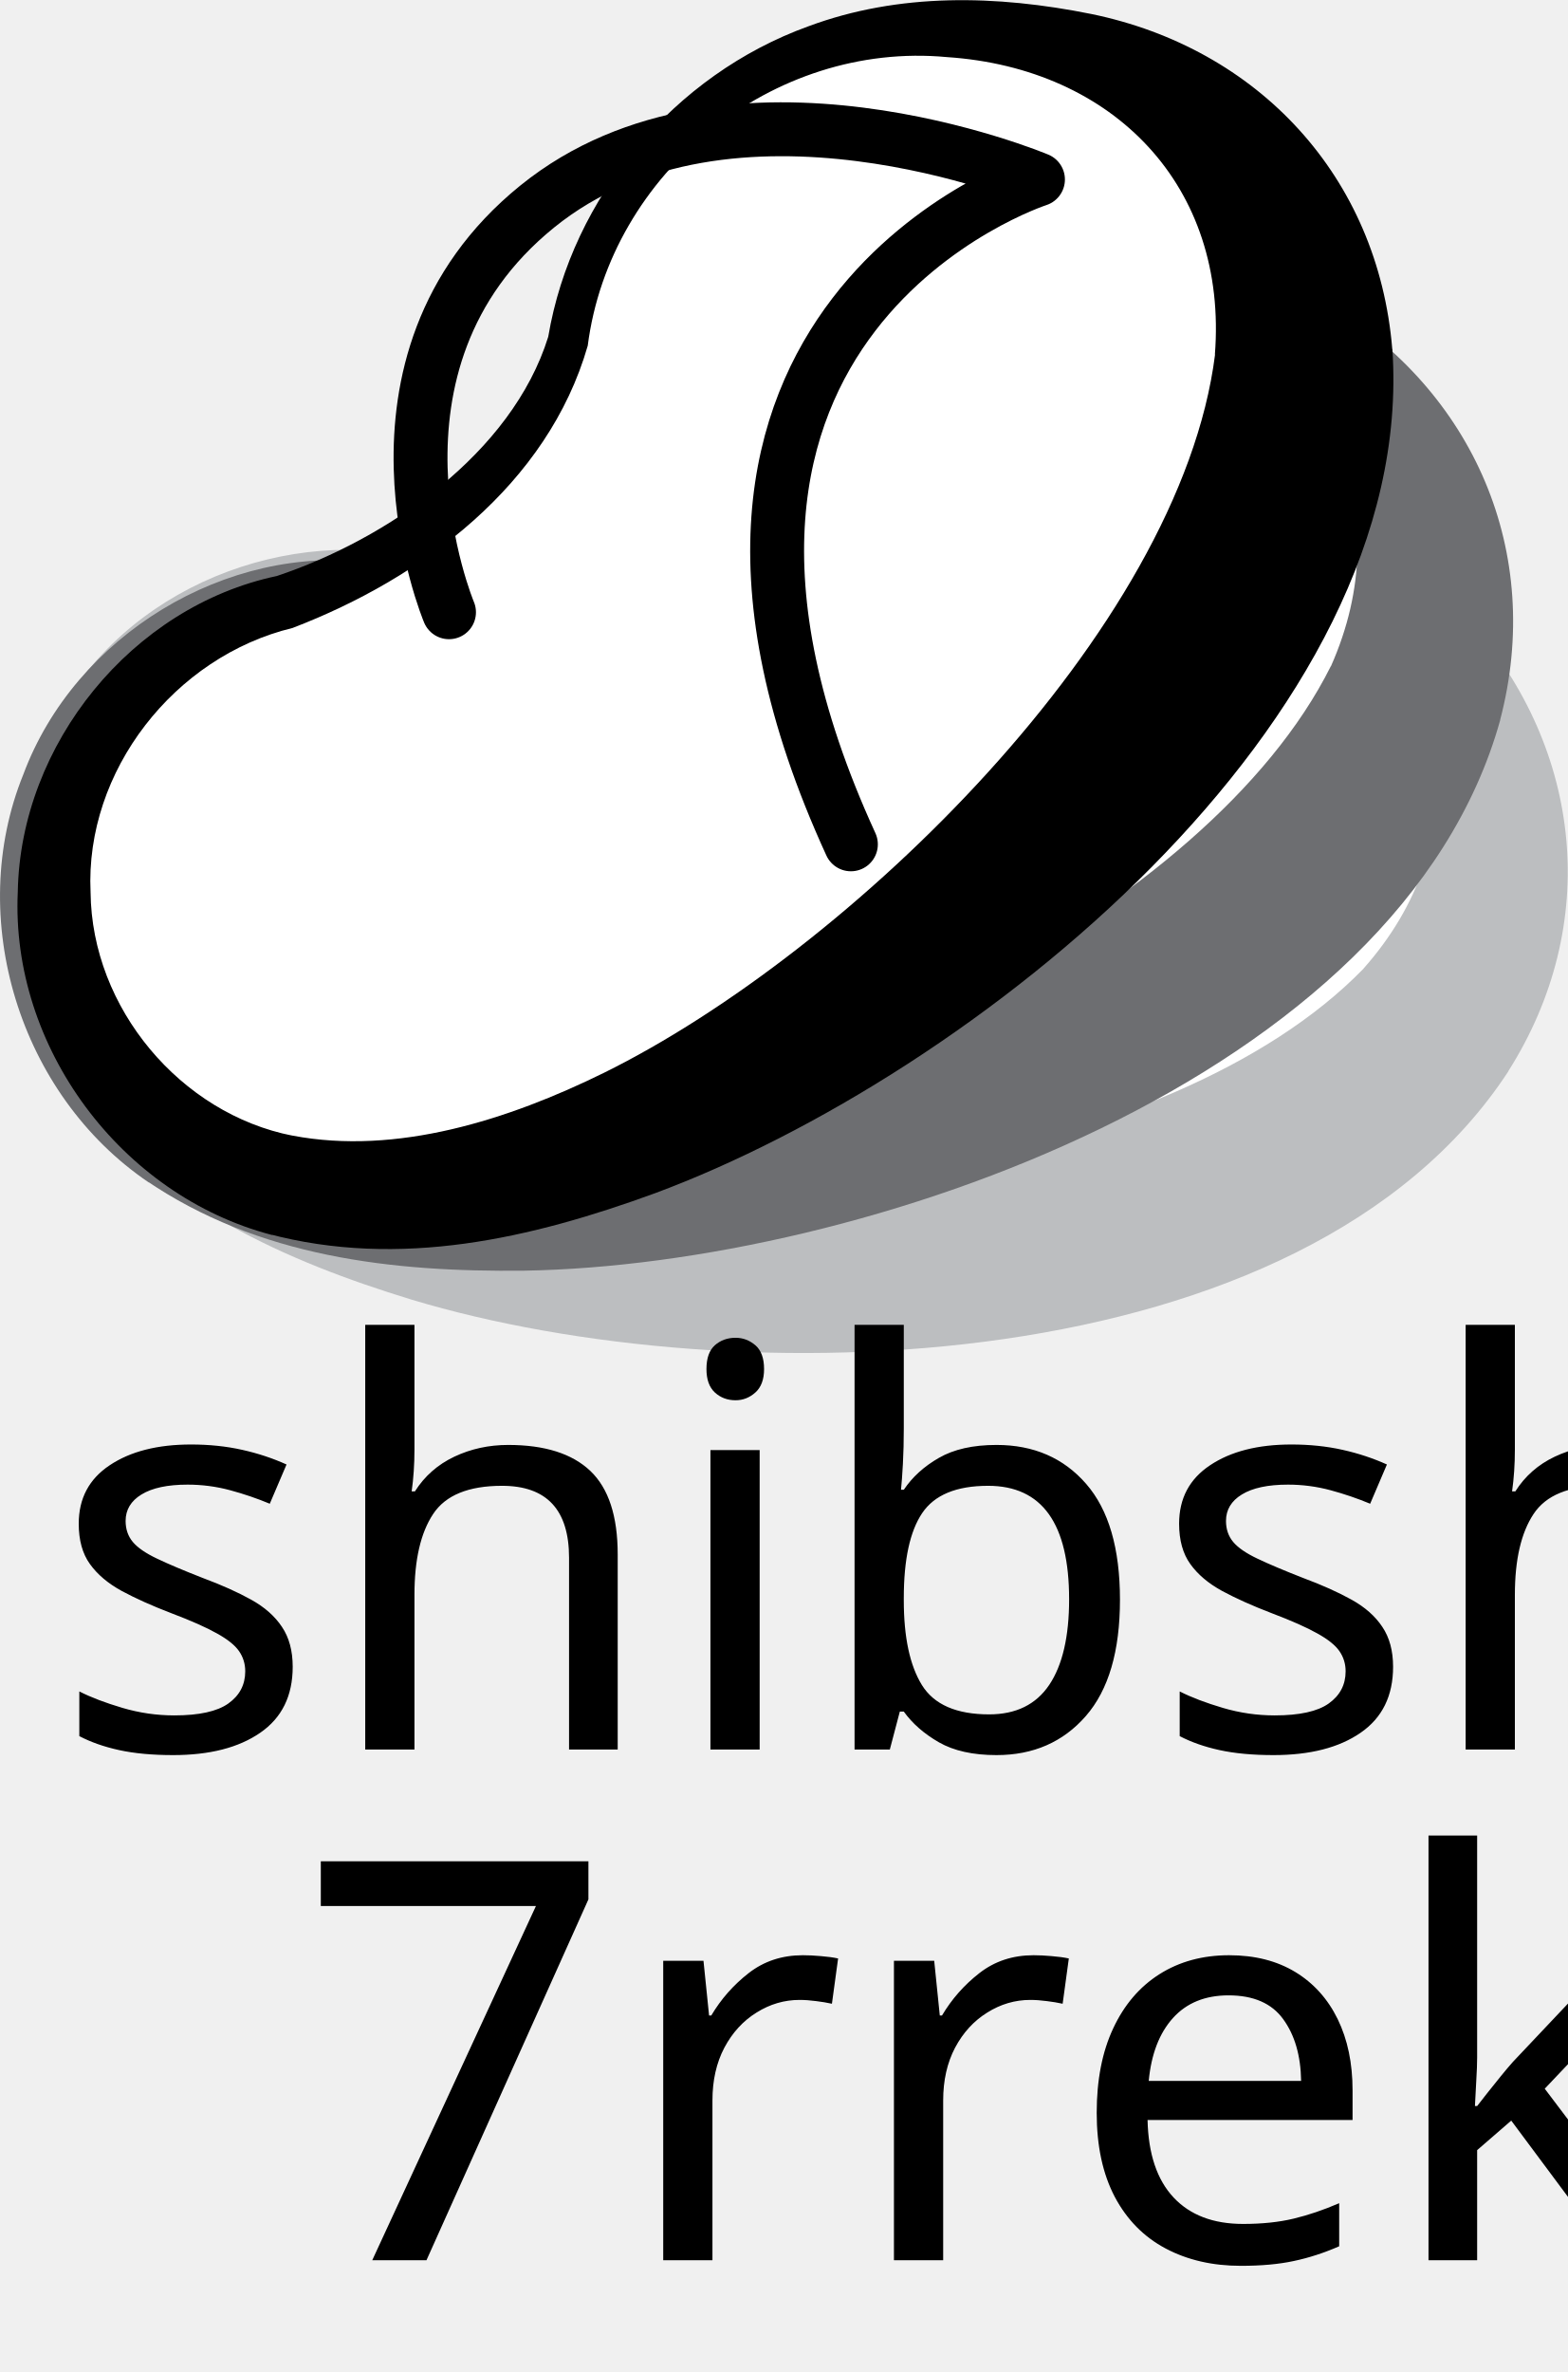
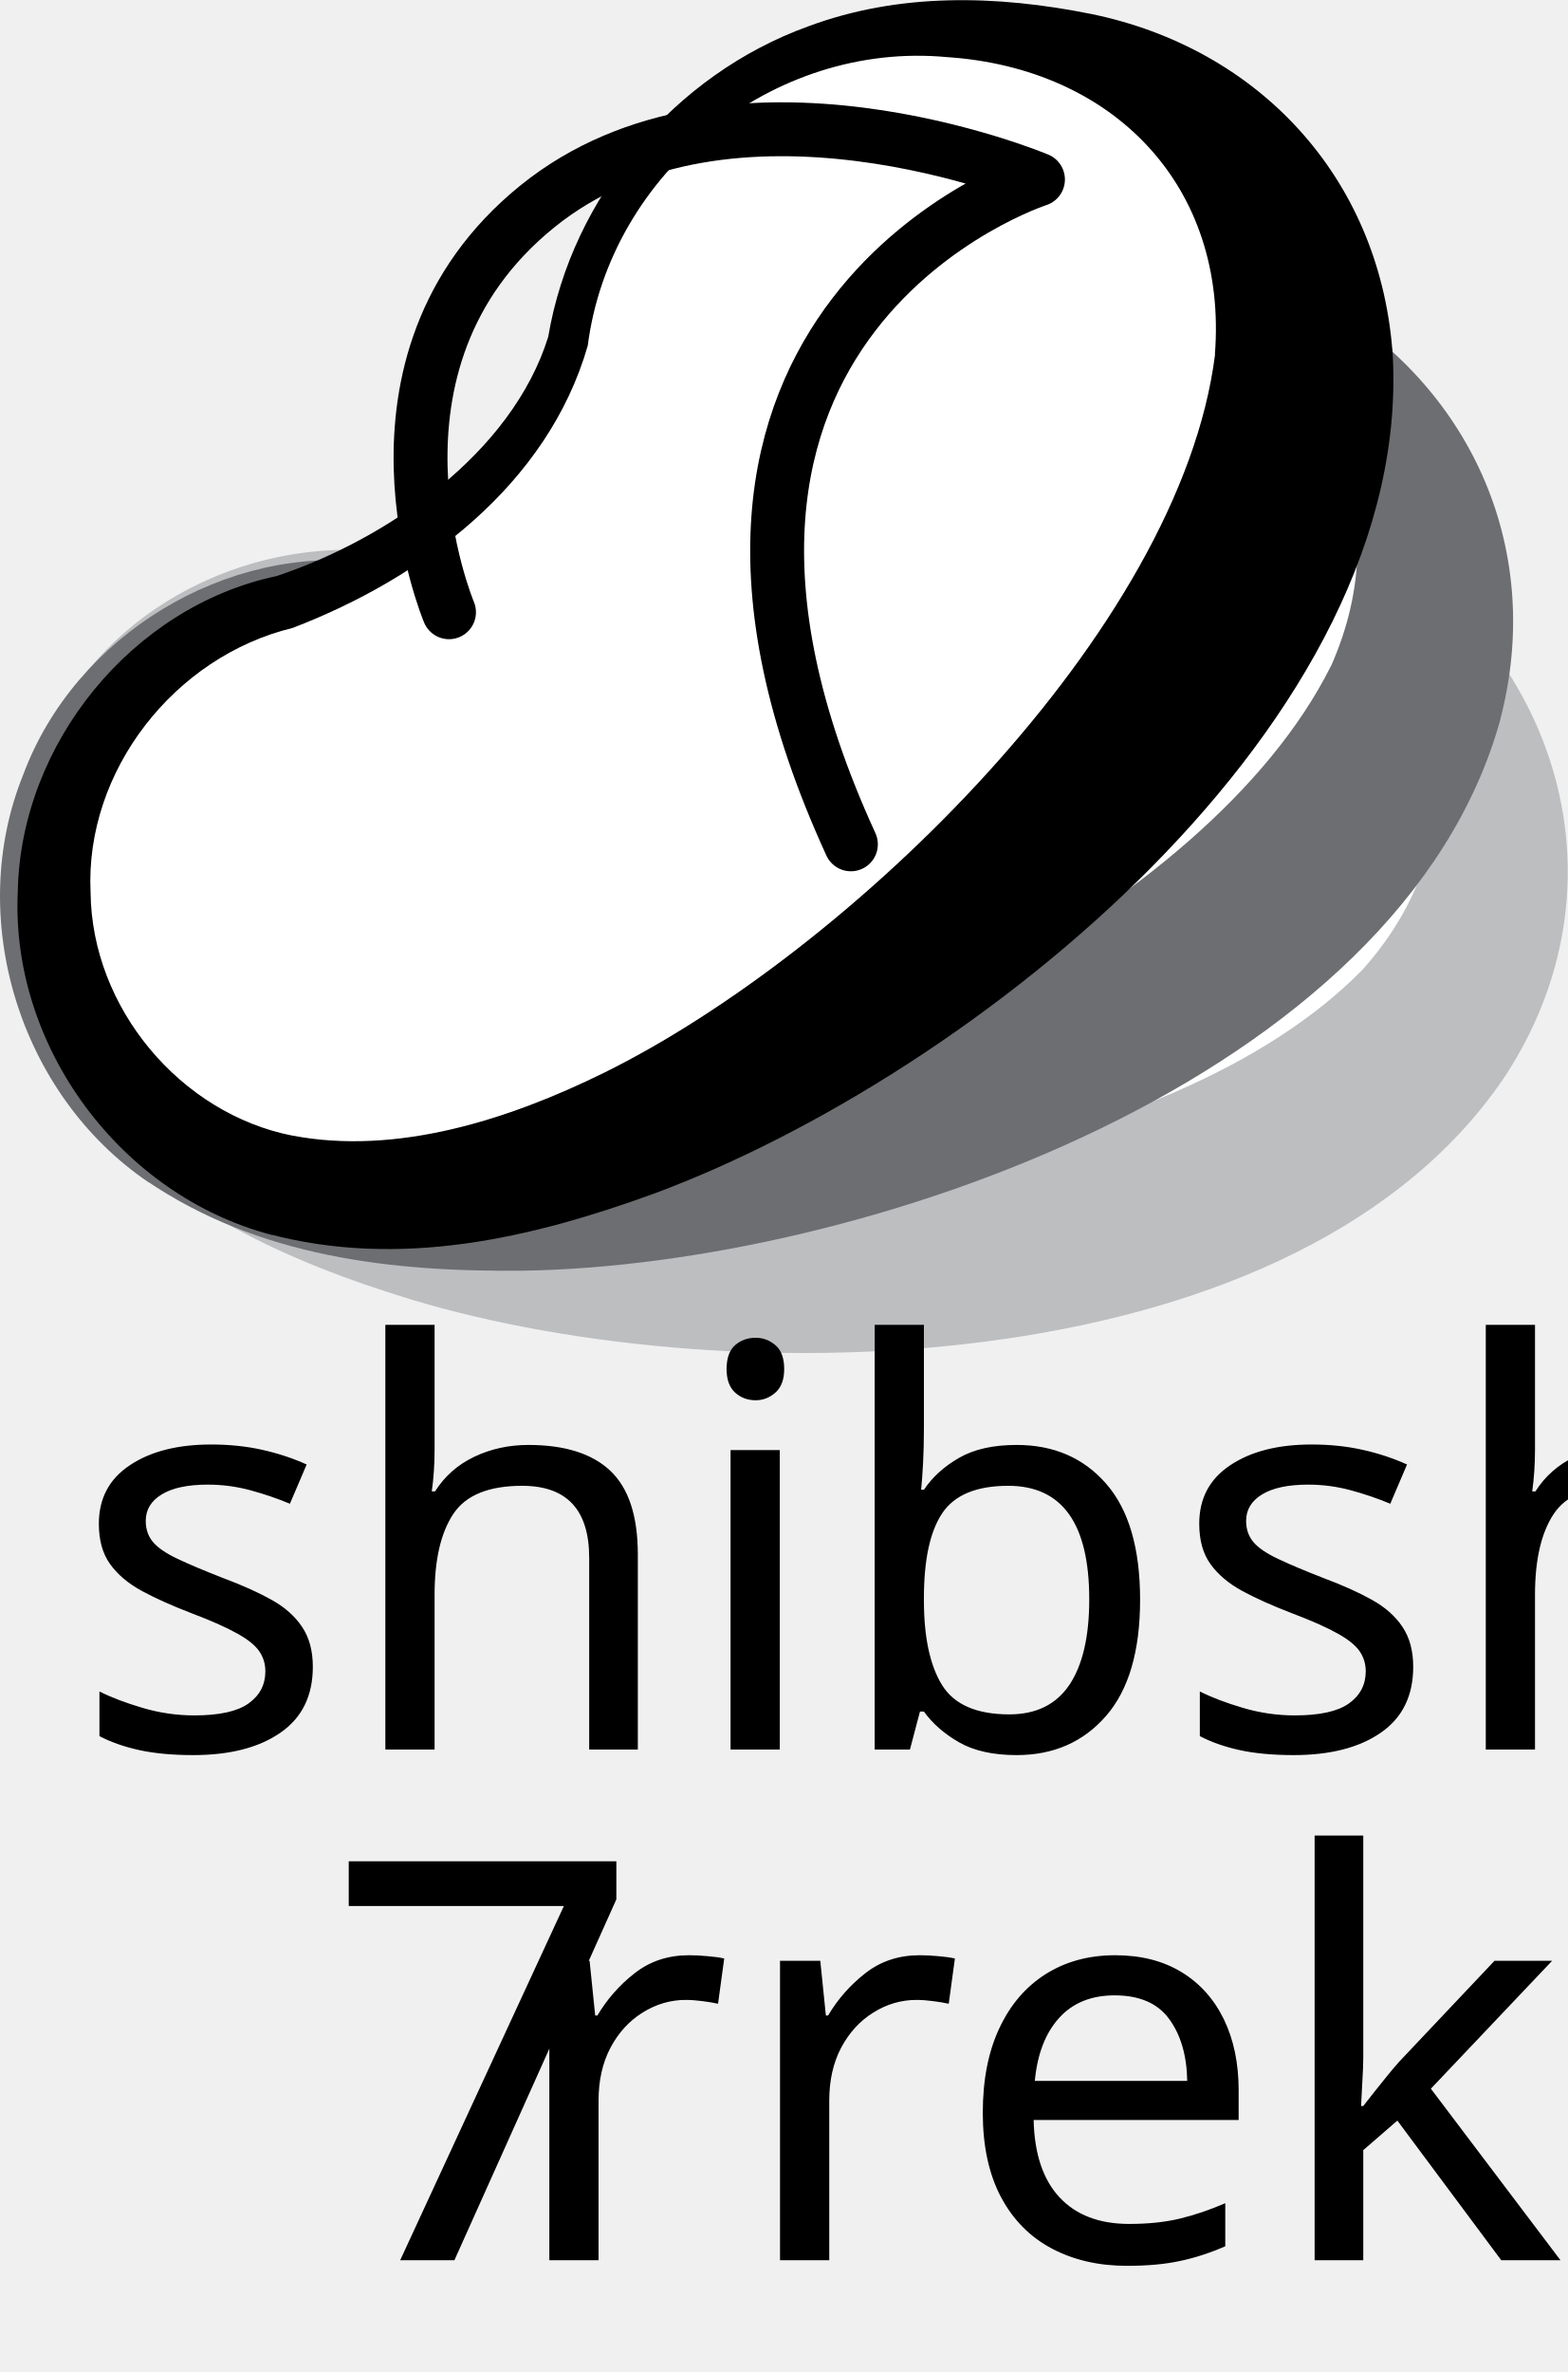
<svg xmlns="http://www.w3.org/2000/svg" id="Layer_2" data-name="Layer 2" viewBox="0 0 166.7 252.14">
  <defs>
    <style>
      .cls-1 {
        stroke: #000;
      }

      .cls-1, .cls-2, .cls-3 {
        fill: none;
        stroke-linecap: round;
        stroke-linejoin: round;
        stroke-width: 5.73px;
      }

      .cls-4 {
        fill: #6d6e71;
      }

      .cls-5 {
        fill: #bcbec0;
      }

      .cls-2 {
        stroke: #bcbec0;
      }

      .cls-6 {
        fill: #fff;
      }

      .cls-3 {
        stroke: #6d6e71;
      }

      .cls-7 {
        font-family: NobulinaDemo-Inktrap, 'Nobulina Demo';
        font-size: 59.39px;
      }
    </style>
  </defs>
  <g id="Layer_1-2" data-name="Layer 1">
    <g>
-       <text class="cls-7" transform="translate(31.5 240.26)">
-         <tspan x="0" y="0">7rrek</tspan>
+       <text class="cls-7" transform="translate(34.47 240.26)">
+         <tspan x="0" y="0">7</tspan>
+         <tspan x="18.89" y="0">rrek</tspan>
      </text>
      <g>
        <g>
-           <path class="cls-6" d="M152.68,108.41c-23.05,32.58-114.84,36.46-140.22,4.93h0c-8.87-11.16-9.46-27.28-.49-39.13,9.05-11.96,24.92-15.73,38.13-10.01,8.03,2.49,26.64,6.48,41-3.97,13.72-13.14,35.38-14.72,51.06-2.86,17.4,13.17,23.09,33.28,10.53,51.04Z" />
-           <path class="cls-5" d="M160.38,113.87c-21.69,33.21-82.34,34.6-116.62,24.28-13.39-4.09-26.54-9.95-35.49-21.44,0,0,.94.91.94.91,0,0-.67-.54-.67-.55-10.29-13.05-10.07-32.71.46-45.36,9.71-12.39,28.01-16.86,42.23-10.17,11.64,3.95,27.82,4.7,38.36-2.87,11-10.37,27.53-14.11,41.96-9.63,9.85,2.95,17.98,9.42,24.8,17.11,11.93,13.6,13.89,32.15,4.02,47.71h0ZM144.97,102.96c11.9-13.4,9.81-30.75-3.64-42.41-13.71-12.54-35.98-11.82-48.97,1.42-12.29,9.2-28.95,9.1-43.13,4.99-11.85-5.15-26.79-1.19-34.09,9.45-7.34,9.89-6.56,24.55,1.51,33.59,0,0-.96-.94-.96-.94,0,0,.34.23.34.24,0,0,.61.68.61.68,7.57,8.38,19.32,12.52,30.44,14.67,28.34,5.46,77.28-.48,97.9-21.69h0Z" />
+           <g>
+             <path class="cls-6" d="M152.68,108.41c-23.05,32.58-114.84,36.46-140.22,4.93h0c-8.87-11.16-9.46-27.28-.49-39.13,9.05-11.96,24.92-15.73,38.13-10.01,8.03,2.49,26.64,6.48,41-3.97,13.72-13.14,35.38-14.72,51.06-2.86,17.4,13.17,23.09,33.28,10.53,51.04Z" />
+             <path class="cls-5" d="M160.38,113.87c-21.69,33.21-82.34,34.6-116.62,24.28-13.39-4.09-26.54-9.95-35.49-21.44,0,0,.94.91.94.91,0,0-.67-.54-.67-.55-10.29-13.05-10.07-32.71.46-45.36,9.71-12.39,28.01-16.86,42.23-10.17,11.64,3.95,27.82,4.7,38.36-2.87,11-10.37,27.53-14.11,41.96-9.63,9.85,2.95,17.98,9.42,24.8,17.11,11.93,13.6,13.89,32.15,4.02,47.71h0ZM144.97,102.96c11.9-13.4,9.81-30.75-3.64-42.41-13.71-12.54-35.98-11.82-48.97,1.42-12.29,9.2-28.95,9.1-43.13,4.99-11.85-5.15-26.79-1.19-34.09,9.45-7.34,9.89-6.56,24.55,1.51,33.59,0,0-.96-.94-.96-.94,0,0,.34.23.34.24,0,0,.61.68.61.68,7.57,8.38,19.32,12.52,30.44,14.67,28.34,5.46,77.28-.48,97.9-21.69h0Z" />
+           </g>
+           <path class="cls-2" d="M63.51,75.67s7.08-27.86,33.49-28.73c26.41-.87,44.2,29.84,44.2,29.84,0,0-45.2-15.76-58.51,44.36" />
        </g>
-         <path class="cls-2" d="M63.51,75.67s7.08-27.86,33.49-28.73c26.41-.87,44.2,29.84,44.2,29.84,0,0-45.2-15.76-58.51,44.36" />
+         <g>
+           <g>
+             <path class="cls-6" d="M150.51,73.67c-12.07,38.04-98.36,69.6-132.11,47.27h0c-11.83-7.94-17.3-23.11-12.35-37.13s18.97-22.55,33.29-21.12c8.41-.06,27.35-1.91,37.86-16.23,9.08-16.69,29.24-24.77,47.78-18.22,20.58,7.26,32.1,24.7,25.52,45.43Z" />
+             <path class="cls-4" d="M159.51,76.53c-10.64,38.27-67.89,57.94-103.75,58.54-14,.16-28.31-1.42-40.32-9.65,0,0,1.17.58,1.17.58,0,0-.8-.32-.81-.32C2.05,116.37-3.71,97.57,2.48,82.32c5.49-14.75,21.57-24.57,37.15-22.51,12.34.22,27.89-3.95,35.68-14.38,7.33-13.22,21.95-21.8,37.06-21.92,10.28-.18,19.99,3.51,28.82,8.78,15.49,9.33,22.99,26.42,18.31,44.24h0ZM141.51,70.82c7.27-16.38,0-32.27-16.35-39.3-16.87-7.79-37.86-.34-46.23,16.22-8.91,12.5-24.82,17.46-39.58,17.85-12.85-1.31-25.89,7-29.61,19.35-3.99,11.66,1.2,25.38,11.63,31.54,0,0-1.2-.6-1.2-.6,0,0,.39.12.4.12,0,0,.78.46.78.46,9.76,5.69,22.21,6.07,33.46,4.74,28.7-3.42,73.45-23.89,86.69-50.39h0Z" />
+           </g>
+           <path class="cls-3" d="M55.61,69.54s-1.71-28.7,23.19-37.55c24.9-8.85,51.18,15.01,51.18,15.01,0,0-47.85-1.29-42.28,60.02" />
+         </g>
+         <g>
+           <g>
+             <path class="cls-6" d="M138.6,37.39c1.28,39.89-69.58,98.37-108.85,88.54h0c-13.8-3.54-24-16.04-24-30.9s10.38-27.58,24.37-30.99c7.91-2.86,25.15-10.91,30.3-27.91C63.43,17.37,79.75,3.04,99.41,3.04c21.82,0,38.49,12.61,39.19,34.35Z" />
+             <path d="M148.04,37.09c2.71,39.63-44.74,77.23-78.35,89.73-13.14,4.81-27.17,8.08-41.23,4.32,0,0,1.3.16,1.3.16,0,0-.86-.03-.87-.03C12.82,127.06,1.13,111.25,1.89,94.82c.27-15.74,12.16-30.35,27.54-33.59,11.7-3.9,24.99-13.01,28.86-25.43,2.51-14.91,13.44-27.87,27.65-33,9.64-3.59,20.02-3.34,30.1-1.31,17.72,3.64,30.48,17.26,31.99,35.62h0ZM129.17,37.69c1.4-17.86-10.73-30.44-28.49-31.62-18.5-1.73-35.82,12.28-38.19,30.68-4.24,14.75-17.59,24.72-31.38,30-12.56,3.04-22.09,15.21-21.48,28.1.12,12.32,9.58,23.53,21.47,25.87,0,0-1.33-.17-1.33-.17,0,0,.41-.02.42-.02,0,0,.89.18.89.18,11.1,2.12,22.97-1.67,33.13-6.67,25.96-12.81,61.28-46.93,64.98-76.37h0Z" />
+           </g>
+           <path class="cls-1" d="M47.74,65.08s-11.16-26.49,9.37-43.12c20.53-16.63,53.25-2.88,53.25-2.88,0,0-45.56,14.71-19.89,70.67" />
+         </g>
      </g>
-       <g>
-         <g>
-           <path class="cls-6" d="M150.51,73.67c-12.07,38.04-98.36,69.6-132.11,47.27h0c-11.83-7.94-17.3-23.11-12.35-37.13s18.97-22.55,33.29-21.12c8.41-.06,27.35-1.91,37.86-16.23,9.08-16.69,29.24-24.77,47.78-18.22,20.58,7.26,32.1,24.7,25.52,45.43Z" />
-           <path class="cls-4" d="M159.51,76.53c-10.64,38.27-67.89,57.94-103.75,58.54-14,.16-28.31-1.42-40.32-9.65,0,0,1.17.58,1.17.58,0,0-.8-.32-.81-.32C2.05,116.37-3.71,97.57,2.48,82.32c5.49-14.75,21.57-24.57,37.15-22.51,12.34.22,27.89-3.95,35.68-14.38,7.33-13.22,21.95-21.8,37.06-21.92,10.28-.18,19.99,3.51,28.82,8.78,15.49,9.33,22.99,26.42,18.31,44.24h0ZM141.51,70.82c7.27-16.38,0-32.27-16.35-39.3-16.87-7.79-37.86-.34-46.23,16.22-8.91,12.5-24.82,17.46-39.58,17.85-12.85-1.31-25.89,7-29.61,19.35-3.99,11.66,1.2,25.38,11.63,31.54,0,0-1.2-.6-1.2-.6,0,0,.39.12.4.12,0,0,.78.46.78.46,9.76,5.69,22.21,6.07,33.46,4.74,28.7-3.42,73.45-23.89,86.69-50.39h0Z" />
-         </g>
-         <path class="cls-3" d="M55.61,69.54s-1.71-28.7,23.19-37.55c24.9-8.85,51.18,15.01,51.18,15.01,0,0-47.85-1.29-42.28,60.02" />
-       </g>
-       <g>
-         <g>
-           <path class="cls-6" d="M138.6,37.39c1.28,39.89-69.58,98.37-108.85,88.54h0c-13.8-3.54-24-16.04-24-30.9s10.38-27.58,24.37-30.99c7.91-2.86,25.15-10.91,30.3-27.91C63.43,17.37,79.75,3.04,99.41,3.04c21.82,0,38.49,12.61,39.19,34.35Z" />
-           <path d="M148.04,37.09c2.71,39.63-44.74,77.23-78.35,89.73-13.14,4.81-27.17,8.08-41.23,4.32,0,0,1.3.16,1.3.16,0,0-.86-.03-.87-.03C12.82,127.06,1.13,111.25,1.89,94.82c.27-15.74,12.16-30.35,27.54-33.59,11.7-3.9,24.99-13.01,28.86-25.43,2.51-14.91,13.44-27.87,27.65-33,9.64-3.59,20.02-3.34,30.1-1.31,17.72,3.64,30.48,17.26,31.99,35.62h0ZM129.17,37.69c1.4-17.86-10.73-30.44-28.49-31.62-18.5-1.73-35.82,12.28-38.19,30.68-4.24,14.75-17.59,24.72-31.38,30-12.56,3.04-22.09,15.21-21.48,28.1.12,12.32,9.58,23.53,21.47,25.87,0,0-1.33-.17-1.33-.17,0,0,.41-.02.42-.02,0,0,.89.18.89.18,11.1,2.12,22.97-1.67,33.13-6.67,25.96-12.81,61.28-46.93,64.98-76.37h0Z" />
-         </g>
-         <path class="cls-1" d="M47.74,65.08s-11.16-26.49,9.37-43.12c20.53-16.63,53.25-2.88,53.25-2.88,0,0-45.56,14.71-19.89,70.67" />
-       </g>
-       <text class="cls-7" transform="translate(5.34 185.97)">
+       <text class="cls-7" transform="translate(7.48 185.97)">
        <tspan x="0" y="0">shibshib</tspan>
      </text>
    </g>
  </g>
</svg>
